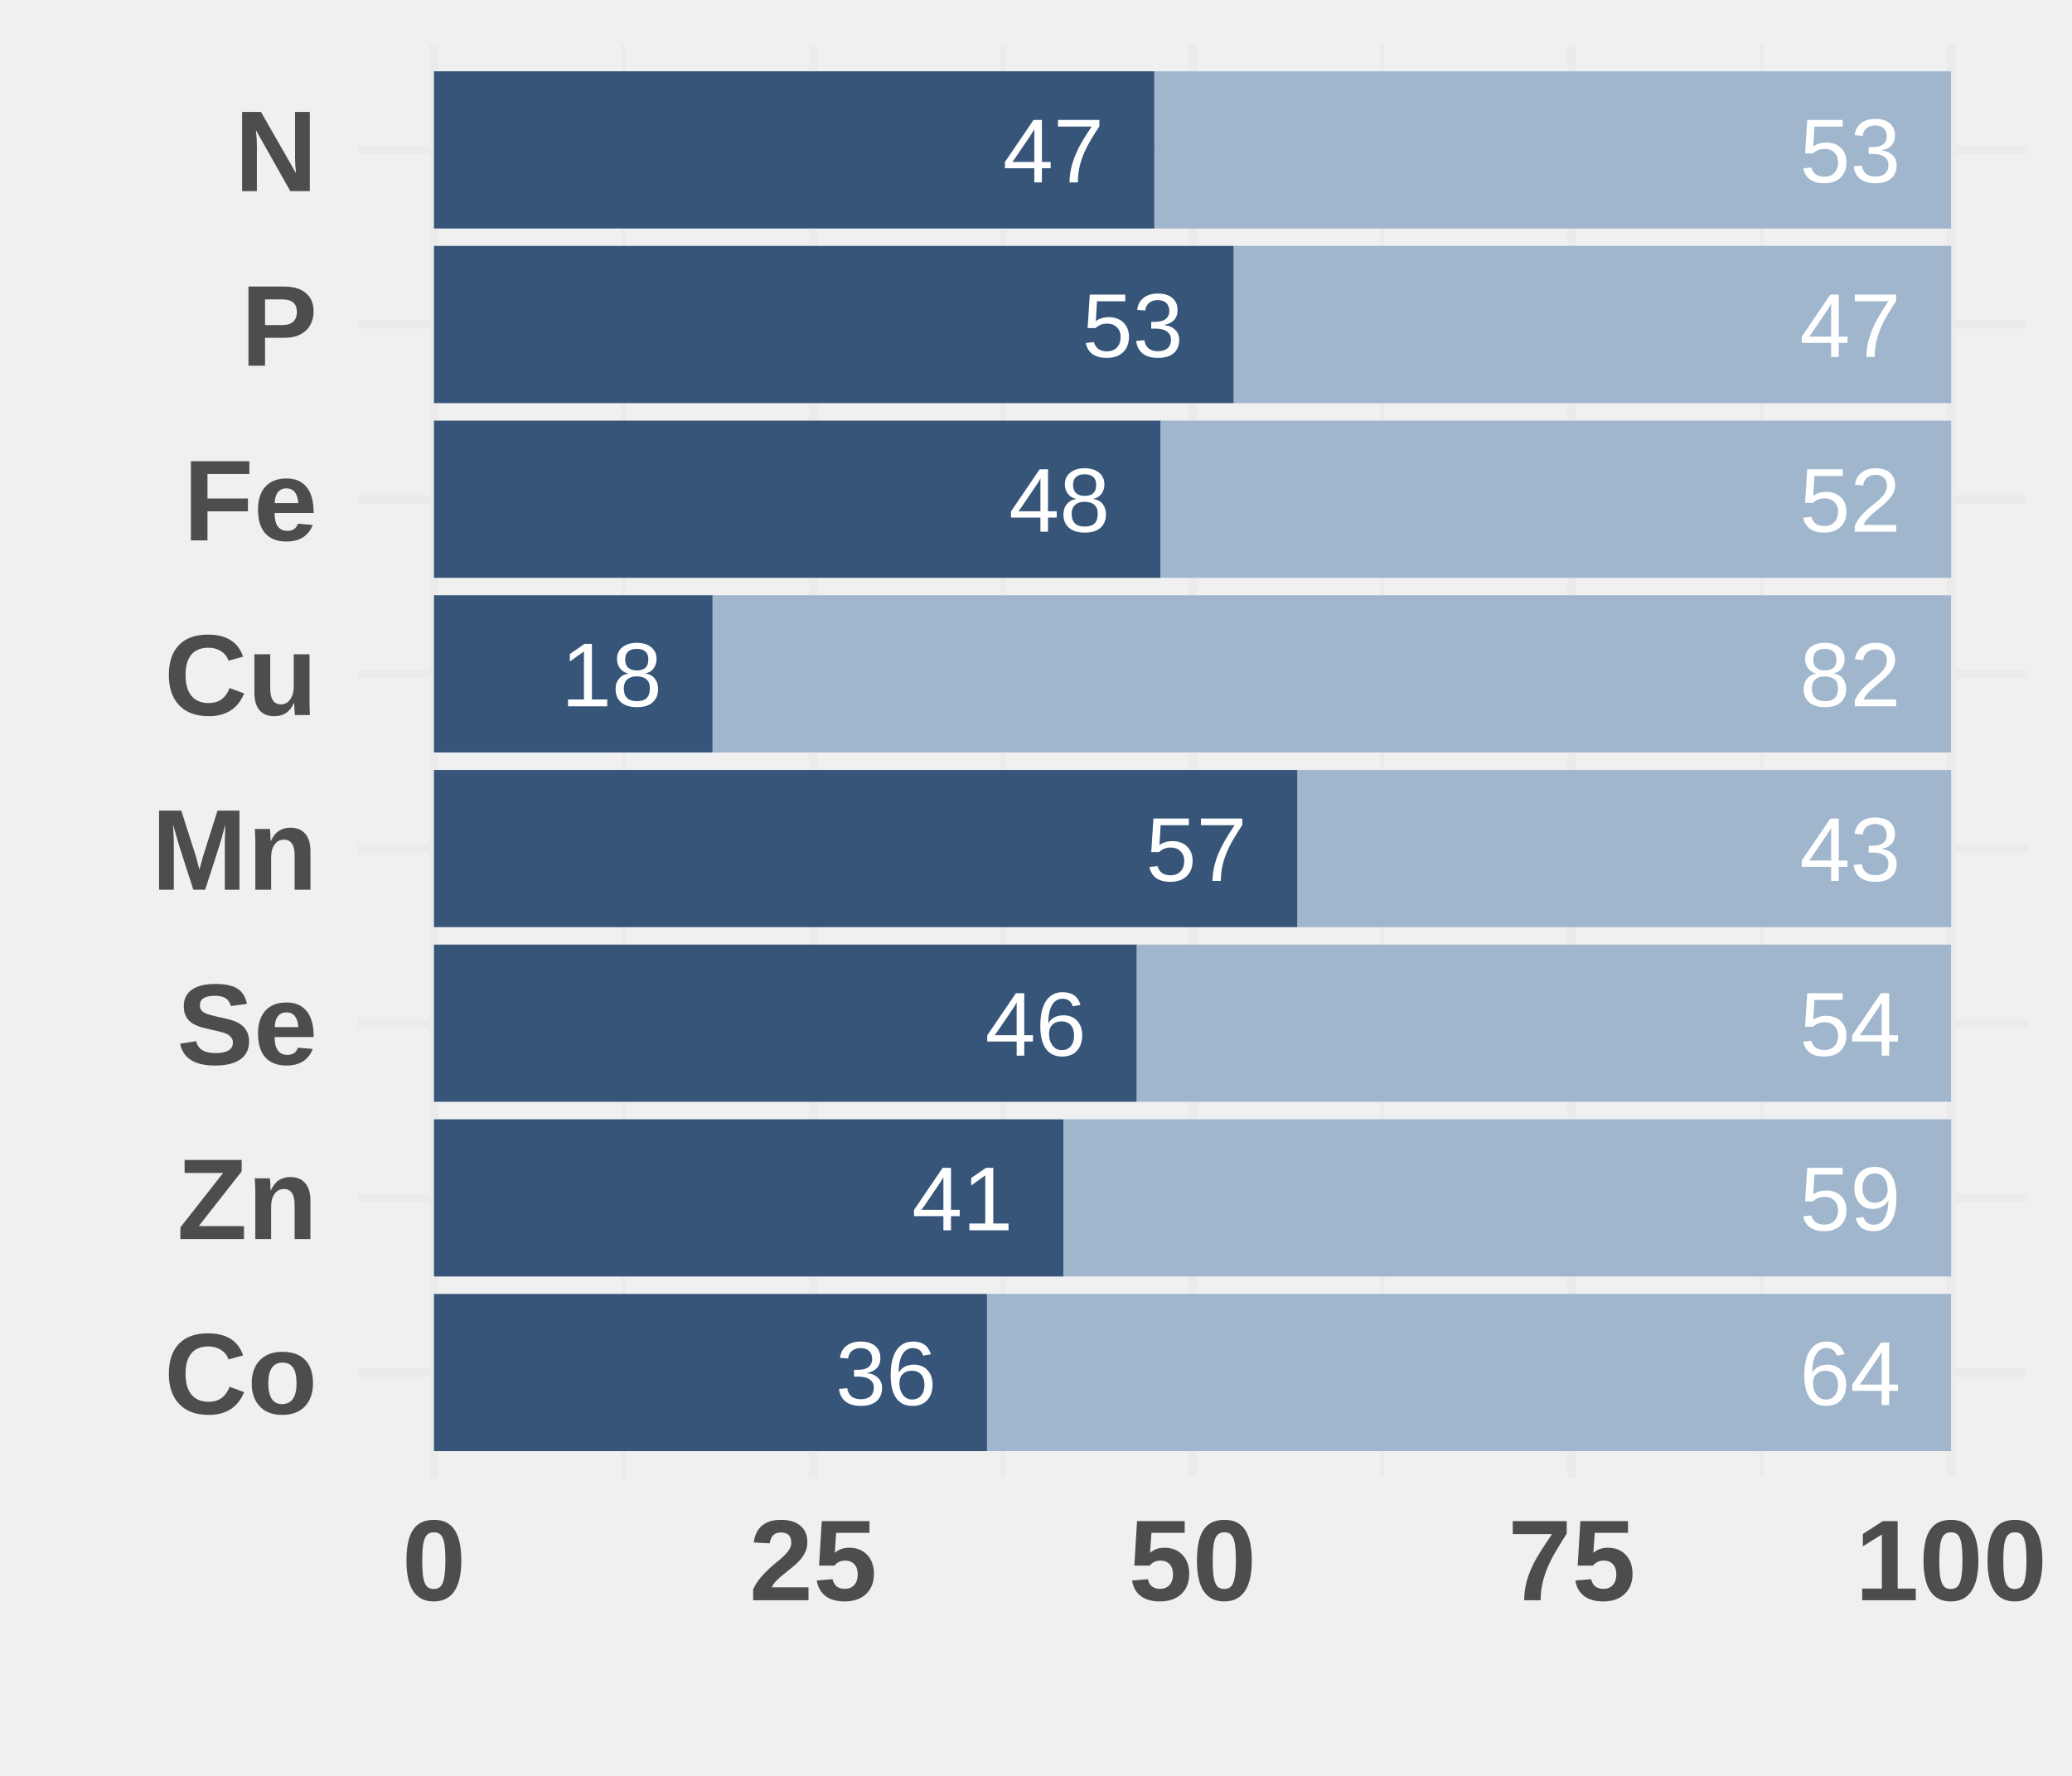
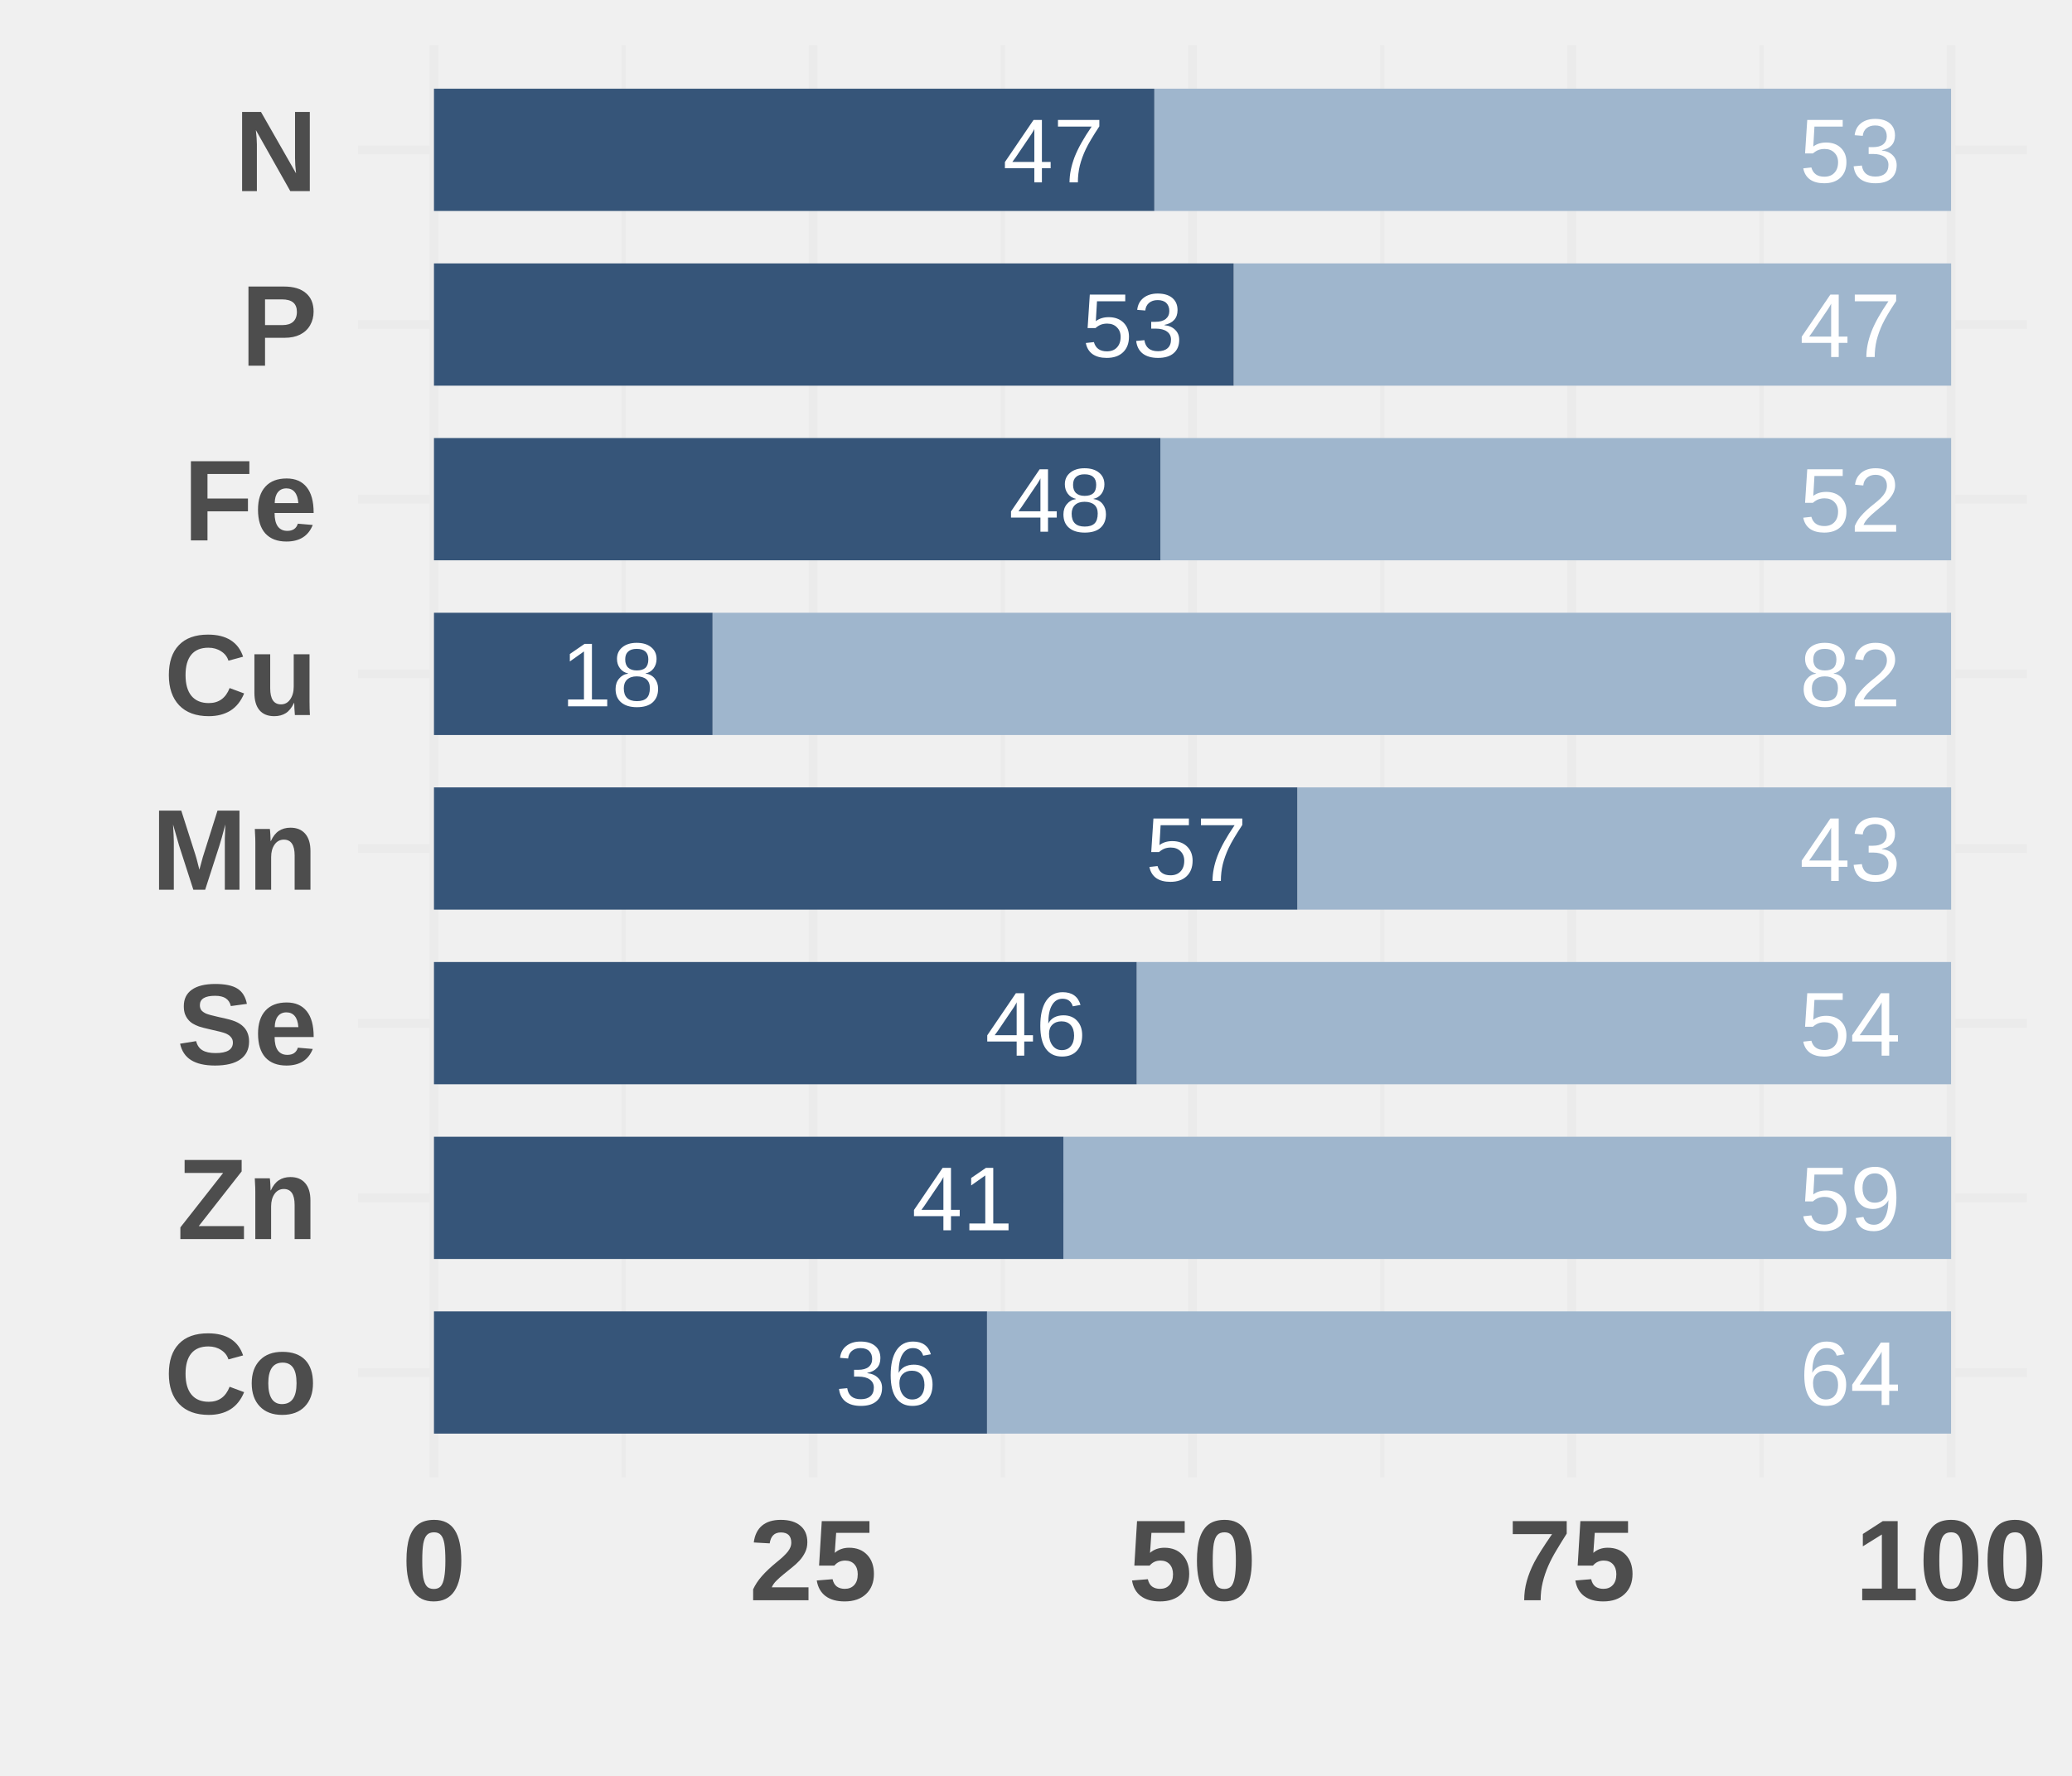
<svg xmlns="http://www.w3.org/2000/svg" class="svglite" width="252.00pt" height="216.00pt" viewBox="0 0 252.00 216.00">
  <defs>
    <style type="text/css">
    .svglite line, .svglite polyline, .svglite polygon, .svglite path, .svglite rect, .svglite circle {
      fill: none;
      stroke: #000000;
      stroke-linecap: round;
      stroke-linejoin: round;
      stroke-miterlimit: 10.00;
    }
    .svglite text {
      white-space: pre;
    }
  </style>
  </defs>
  <rect width="100%" height="100%" style="stroke: none; fill: none;" />
  <defs>
    <clipPath id="cpMC4wMHwyNTIuMDB8MC4wMHwyMTYuMDA=">
      <rect x="0.00" y="0.00" width="252.00" height="216.00" />
    </clipPath>
  </defs>
  <g clip-path="url(#cpMC4wMHwyNTIuMDB8MC4wMHwyMTYuMDA=)">
</g>
  <defs>
    <clipPath id="cpNDMuNTV8MjQ2LjUyfDUuNDh8MTc5LjY5">
      <rect x="43.55" y="5.48" width="202.97" height="174.21" />
    </clipPath>
  </defs>
  <g clip-path="url(#cpNDMuNTV8MjQ2LjUyfDUuNDh8MTc5LjY5)">
    <polyline points="75.84,179.69 75.84,5.48 " style="stroke-width: 0.53; stroke: #EBEBEB; stroke-linecap: butt;" />
    <polyline points="121.97,179.69 121.97,5.48 " style="stroke-width: 0.53; stroke: #EBEBEB; stroke-linecap: butt;" />
    <polyline points="168.10,179.69 168.10,5.48 " style="stroke-width: 0.53; stroke: #EBEBEB; stroke-linecap: butt;" />
    <polyline points="214.23,179.69 214.23,5.48 " style="stroke-width: 0.53; stroke: #EBEBEB; stroke-linecap: butt;" />
    <polyline points="43.55,166.94 246.52,166.94 " style="stroke-width: 1.07; stroke: #EBEBEB; stroke-linecap: butt;" />
    <polyline points="43.55,145.70 246.52,145.70 " style="stroke-width: 1.07; stroke: #EBEBEB; stroke-linecap: butt;" />
    <polyline points="43.55,124.45 246.52,124.45 " style="stroke-width: 1.07; stroke: #EBEBEB; stroke-linecap: butt;" />
    <polyline points="43.55,103.21 246.52,103.21 " style="stroke-width: 1.07; stroke: #EBEBEB; stroke-linecap: butt;" />
    <polyline points="43.55,81.96 246.52,81.96 " style="stroke-width: 1.07; stroke: #EBEBEB; stroke-linecap: butt;" />
    <polyline points="43.55,60.72 246.52,60.72 " style="stroke-width: 1.07; stroke: #EBEBEB; stroke-linecap: butt;" />
    <polyline points="43.55,39.47 246.52,39.47 " style="stroke-width: 1.07; stroke: #EBEBEB; stroke-linecap: butt;" />
    <polyline points="43.55,18.23 246.52,18.23 " style="stroke-width: 1.07; stroke: #EBEBEB; stroke-linecap: butt;" />
    <polyline points="52.78,179.69 52.78,5.48 " style="stroke-width: 1.07; stroke: #EBEBEB; stroke-linecap: butt;" />
    <polyline points="98.90,179.69 98.90,5.48 " style="stroke-width: 1.07; stroke: #EBEBEB; stroke-linecap: butt;" />
    <polyline points="145.03,179.69 145.03,5.48 " style="stroke-width: 1.07; stroke: #EBEBEB; stroke-linecap: butt;" />
    <polyline points="191.16,179.69 191.16,5.48 " style="stroke-width: 1.07; stroke: #EBEBEB; stroke-linecap: butt;" />
    <polyline points="237.29,179.69 237.29,5.48 " style="stroke-width: 1.07; stroke: #EBEBEB; stroke-linecap: butt;" />
-     <rect x="140.38" y="8.67" width="96.91" height="19.12" style="stroke-width: 1.07; stroke: none; stroke-linecap: square; stroke-linejoin: miter; fill: #9FB6CD;" />
-     <rect x="150.04" y="29.91" width="87.26" height="19.12" style="stroke-width: 1.07; stroke: none; stroke-linecap: square; stroke-linejoin: miter; fill: #9FB6CD;" />
-     <rect x="141.13" y="51.16" width="96.17" height="19.12" style="stroke-width: 1.07; stroke: none; stroke-linecap: square; stroke-linejoin: miter; fill: #9FB6CD;" />
-     <rect x="86.65" y="72.40" width="150.64" height="19.12" style="stroke-width: 1.07; stroke: none; stroke-linecap: square; stroke-linejoin: miter; fill: #9FB6CD;" />
-     <rect x="157.78" y="93.65" width="79.52" height="19.12" style="stroke-width: 1.07; stroke: none; stroke-linecap: square; stroke-linejoin: miter; fill: #9FB6CD;" />
-     <rect x="138.23" y="114.89" width="99.06" height="19.12" style="stroke-width: 1.07; stroke: none; stroke-linecap: square; stroke-linejoin: miter; fill: #9FB6CD;" />
-     <rect x="129.33" y="136.14" width="107.97" height="19.12" style="stroke-width: 1.07; stroke: none; stroke-linecap: square; stroke-linejoin: miter; fill: #9FB6CD;" />
-     <rect x="120.03" y="157.38" width="117.26" height="19.12" style="stroke-width: 1.07; stroke: none; stroke-linecap: square; stroke-linejoin: miter; fill: #9FB6CD;" />
-     <rect x="52.78" y="8.67" width="87.61" height="19.12" style="stroke-width: 1.07; stroke: none; stroke-linecap: square; stroke-linejoin: miter; fill: #365579;" />
-     <rect x="52.78" y="29.91" width="97.26" height="19.12" style="stroke-width: 1.07; stroke: none; stroke-linecap: square; stroke-linejoin: miter; fill: #365579;" />
-     <rect x="52.78" y="51.16" width="88.35" height="19.12" style="stroke-width: 1.07; stroke: none; stroke-linecap: square; stroke-linejoin: miter; fill: #365579;" />
-     <rect x="52.78" y="72.40" width="33.88" height="19.12" style="stroke-width: 1.07; stroke: none; stroke-linecap: square; stroke-linejoin: miter; fill: #365579;" />
-     <rect x="52.78" y="93.65" width="105.00" height="19.12" style="stroke-width: 1.07; stroke: none; stroke-linecap: square; stroke-linejoin: miter; fill: #365579;" />
-     <rect x="52.78" y="114.89" width="85.46" height="19.12" style="stroke-width: 1.07; stroke: none; stroke-linecap: square; stroke-linejoin: miter; fill: #365579;" />
-     <rect x="52.78" y="136.14" width="76.55" height="19.12" style="stroke-width: 1.07; stroke: none; stroke-linecap: square; stroke-linejoin: miter; fill: #365579;" />
-     <rect x="52.78" y="157.38" width="67.26" height="19.12" style="stroke-width: 1.07; stroke: none; stroke-linecap: square; stroke-linejoin: miter; fill: #365579;" />
+     <rect x="140.38" y="10.79" width="96.91" height="14.87" style="stroke-width: 1.07; stroke: none; stroke-linecap: square; stroke-linejoin: miter; fill: #9FB6CD;" />
+     <rect x="150.04" y="32.04" width="87.26" height="14.87" style="stroke-width: 1.07; stroke: none; stroke-linecap: square; stroke-linejoin: miter; fill: #9FB6CD;" />
+     <rect x="141.13" y="53.28" width="96.17" height="14.87" style="stroke-width: 1.07; stroke: none; stroke-linecap: square; stroke-linejoin: miter; fill: #9FB6CD;" />
+     <rect x="86.65" y="74.53" width="150.64" height="14.87" style="stroke-width: 1.07; stroke: none; stroke-linecap: square; stroke-linejoin: miter; fill: #9FB6CD;" />
+     <rect x="157.78" y="95.77" width="79.52" height="14.87" style="stroke-width: 1.07; stroke: none; stroke-linecap: square; stroke-linejoin: miter; fill: #9FB6CD;" />
+     <rect x="138.23" y="117.01" width="99.06" height="14.87" style="stroke-width: 1.07; stroke: none; stroke-linecap: square; stroke-linejoin: miter; fill: #9FB6CD;" />
+     <rect x="129.33" y="138.26" width="107.97" height="14.87" style="stroke-width: 1.07; stroke: none; stroke-linecap: square; stroke-linejoin: miter; fill: #9FB6CD;" />
+     <rect x="120.03" y="159.50" width="117.26" height="14.87" style="stroke-width: 1.07; stroke: none; stroke-linecap: square; stroke-linejoin: miter; fill: #9FB6CD;" />
+     <rect x="52.78" y="10.79" width="87.61" height="14.87" style="stroke-width: 1.07; stroke: none; stroke-linecap: square; stroke-linejoin: miter; fill: #365579;" />
+     <rect x="52.78" y="32.04" width="97.26" height="14.87" style="stroke-width: 1.07; stroke: none; stroke-linecap: square; stroke-linejoin: miter; fill: #365579;" />
+     <rect x="52.78" y="53.28" width="88.35" height="14.87" style="stroke-width: 1.07; stroke: none; stroke-linecap: square; stroke-linejoin: miter; fill: #365579;" />
+     <rect x="52.78" y="74.53" width="33.88" height="14.87" style="stroke-width: 1.07; stroke: none; stroke-linecap: square; stroke-linejoin: miter; fill: #365579;" />
+     <rect x="52.78" y="95.77" width="105.00" height="14.87" style="stroke-width: 1.07; stroke: none; stroke-linecap: square; stroke-linejoin: miter; fill: #365579;" />
+     <rect x="52.78" y="117.01" width="85.46" height="14.87" style="stroke-width: 1.07; stroke: none; stroke-linecap: square; stroke-linejoin: miter; fill: #365579;" />
+     <rect x="52.78" y="138.26" width="76.55" height="14.87" style="stroke-width: 1.07; stroke: none; stroke-linecap: square; stroke-linejoin: miter; fill: #365579;" />
+     <rect x="52.78" y="159.50" width="67.26" height="14.87" style="stroke-width: 1.07; stroke: none; stroke-linecap: square; stroke-linejoin: miter; fill: #365579;" />
    <text x="231.16" y="22.18" text-anchor="end" style="font-size: 11.04px;fill: #FFFFFF; font-family: &quot;Arial&quot;;" textLength="12.27px" lengthAdjust="spacingAndGlyphs">53</text>
    <text x="231.16" y="43.42" text-anchor="end" style="font-size: 11.04px;fill: #FFFFFF; font-family: &quot;Arial&quot;;" textLength="12.27px" lengthAdjust="spacingAndGlyphs">47</text>
    <text x="231.16" y="64.67" text-anchor="end" style="font-size: 11.04px;fill: #FFFFFF; font-family: &quot;Arial&quot;;" textLength="12.27px" lengthAdjust="spacingAndGlyphs">52</text>
    <text x="231.16" y="85.91" text-anchor="end" style="font-size: 11.04px;fill: #FFFFFF; font-family: &quot;Arial&quot;;" textLength="12.27px" lengthAdjust="spacingAndGlyphs">82</text>
    <text x="231.16" y="107.15" text-anchor="end" style="font-size: 11.04px;fill: #FFFFFF; font-family: &quot;Arial&quot;;" textLength="12.27px" lengthAdjust="spacingAndGlyphs">43</text>
    <text x="231.16" y="128.40" text-anchor="end" style="font-size: 11.04px;fill: #FFFFFF; font-family: &quot;Arial&quot;;" textLength="12.27px" lengthAdjust="spacingAndGlyphs">54</text>
    <text x="231.16" y="149.64" text-anchor="end" style="font-size: 11.04px;fill: #FFFFFF; font-family: &quot;Arial&quot;;" textLength="12.27px" lengthAdjust="spacingAndGlyphs">59</text>
    <text x="231.16" y="170.89" text-anchor="end" style="font-size: 11.04px;fill: #FFFFFF; font-family: &quot;Arial&quot;;" textLength="12.27px" lengthAdjust="spacingAndGlyphs">64</text>
    <text x="134.25" y="22.18" text-anchor="end" style="font-size: 11.04px;fill: #FFFFFF; font-family: &quot;Arial&quot;;" textLength="12.27px" lengthAdjust="spacingAndGlyphs">47</text>
    <text x="143.90" y="43.42" text-anchor="end" style="font-size: 11.04px;fill: #FFFFFF; font-family: &quot;Arial&quot;;" textLength="12.27px" lengthAdjust="spacingAndGlyphs">53</text>
    <text x="134.99" y="64.67" text-anchor="end" style="font-size: 11.04px;fill: #FFFFFF; font-family: &quot;Arial&quot;;" textLength="12.27px" lengthAdjust="spacingAndGlyphs">48</text>
    <text x="80.52" y="85.91" text-anchor="end" style="font-size: 11.04px;fill: #FFFFFF; font-family: &quot;Arial&quot;;" textLength="12.27px" lengthAdjust="spacingAndGlyphs">18</text>
    <text x="151.64" y="107.15" text-anchor="end" style="font-size: 11.04px;fill: #FFFFFF; font-family: &quot;Arial&quot;;" textLength="12.27px" lengthAdjust="spacingAndGlyphs">57</text>
    <text x="132.10" y="128.40" text-anchor="end" style="font-size: 11.04px;fill: #FFFFFF; font-family: &quot;Arial&quot;;" textLength="12.27px" lengthAdjust="spacingAndGlyphs">46</text>
    <text x="123.19" y="149.64" text-anchor="end" style="font-size: 11.04px;fill: #FFFFFF; font-family: &quot;Arial&quot;;" textLength="12.27px" lengthAdjust="spacingAndGlyphs">41</text>
    <text x="113.90" y="170.89" text-anchor="end" style="font-size: 11.04px;fill: #FFFFFF; font-family: &quot;Arial&quot;;" textLength="12.27px" lengthAdjust="spacingAndGlyphs">36</text>
  </g>
  <g clip-path="url(#cpMC4wMHwyNTIuMDB8MC4wMHwyMTYuMDA=)">
    <text x="38.62" y="171.95" text-anchor="end" style="font-size: 14.00px; font-weight: bold;fill: #4D4D4D; font-family: &quot;Arial&quot;;" textLength="18.66px" lengthAdjust="spacingAndGlyphs">Co</text>
    <text x="38.62" y="150.71" text-anchor="end" style="font-size: 14.00px; font-weight: bold;fill: #4D4D4D; font-family: &quot;Arial&quot;;" textLength="17.09px" lengthAdjust="spacingAndGlyphs">Zn</text>
    <text x="38.62" y="129.46" text-anchor="end" style="font-size: 14.00px; font-weight: bold;fill: #4D4D4D; font-family: &quot;Arial&quot;;" textLength="17.12px" lengthAdjust="spacingAndGlyphs">Se</text>
    <text x="38.62" y="108.22" text-anchor="end" style="font-size: 14.00px; font-weight: bold;fill: #4D4D4D; font-family: &quot;Arial&quot;;" textLength="20.20px" lengthAdjust="spacingAndGlyphs">Mn</text>
    <text x="38.62" y="86.97" text-anchor="end" style="font-size: 14.00px; font-weight: bold;fill: #4D4D4D; font-family: &quot;Arial&quot;;" textLength="18.66px" lengthAdjust="spacingAndGlyphs">Cu</text>
    <text x="38.62" y="65.73" text-anchor="end" style="font-size: 14.00px; font-weight: bold;fill: #4D4D4D; font-family: &quot;Arial&quot;;" textLength="16.33px" lengthAdjust="spacingAndGlyphs">Fe</text>
    <text x="38.62" y="44.48" text-anchor="end" style="font-size: 14.00px; font-weight: bold;fill: #4D4D4D; font-family: &quot;Arial&quot;;" textLength="9.34px" lengthAdjust="spacingAndGlyphs">P</text>
    <text x="38.62" y="23.24" text-anchor="end" style="font-size: 14.00px; font-weight: bold;fill: #4D4D4D; font-family: &quot;Arial&quot;;" textLength="10.11px" lengthAdjust="spacingAndGlyphs">N</text>
    <text x="52.78" y="194.64" text-anchor="middle" style="font-size: 14.00px; font-weight: bold;fill: #4D4D4D; font-family: &quot;Arial&quot;;" textLength="7.78px" lengthAdjust="spacingAndGlyphs">0</text>
    <text x="98.90" y="194.64" text-anchor="middle" style="font-size: 14.00px; font-weight: bold;fill: #4D4D4D; font-family: &quot;Arial&quot;;" textLength="15.57px" lengthAdjust="spacingAndGlyphs">25</text>
    <text x="145.03" y="194.64" text-anchor="middle" style="font-size: 14.00px; font-weight: bold;fill: #4D4D4D; font-family: &quot;Arial&quot;;" textLength="15.57px" lengthAdjust="spacingAndGlyphs">50</text>
    <text x="191.16" y="194.64" text-anchor="middle" style="font-size: 14.00px; font-weight: bold;fill: #4D4D4D; font-family: &quot;Arial&quot;;" textLength="15.57px" lengthAdjust="spacingAndGlyphs">75</text>
    <text x="237.29" y="194.64" text-anchor="middle" style="font-size: 14.00px; font-weight: bold;fill: #4D4D4D; font-family: &quot;Arial&quot;;" textLength="23.35px" lengthAdjust="spacingAndGlyphs">100</text>
  </g>
</svg>
